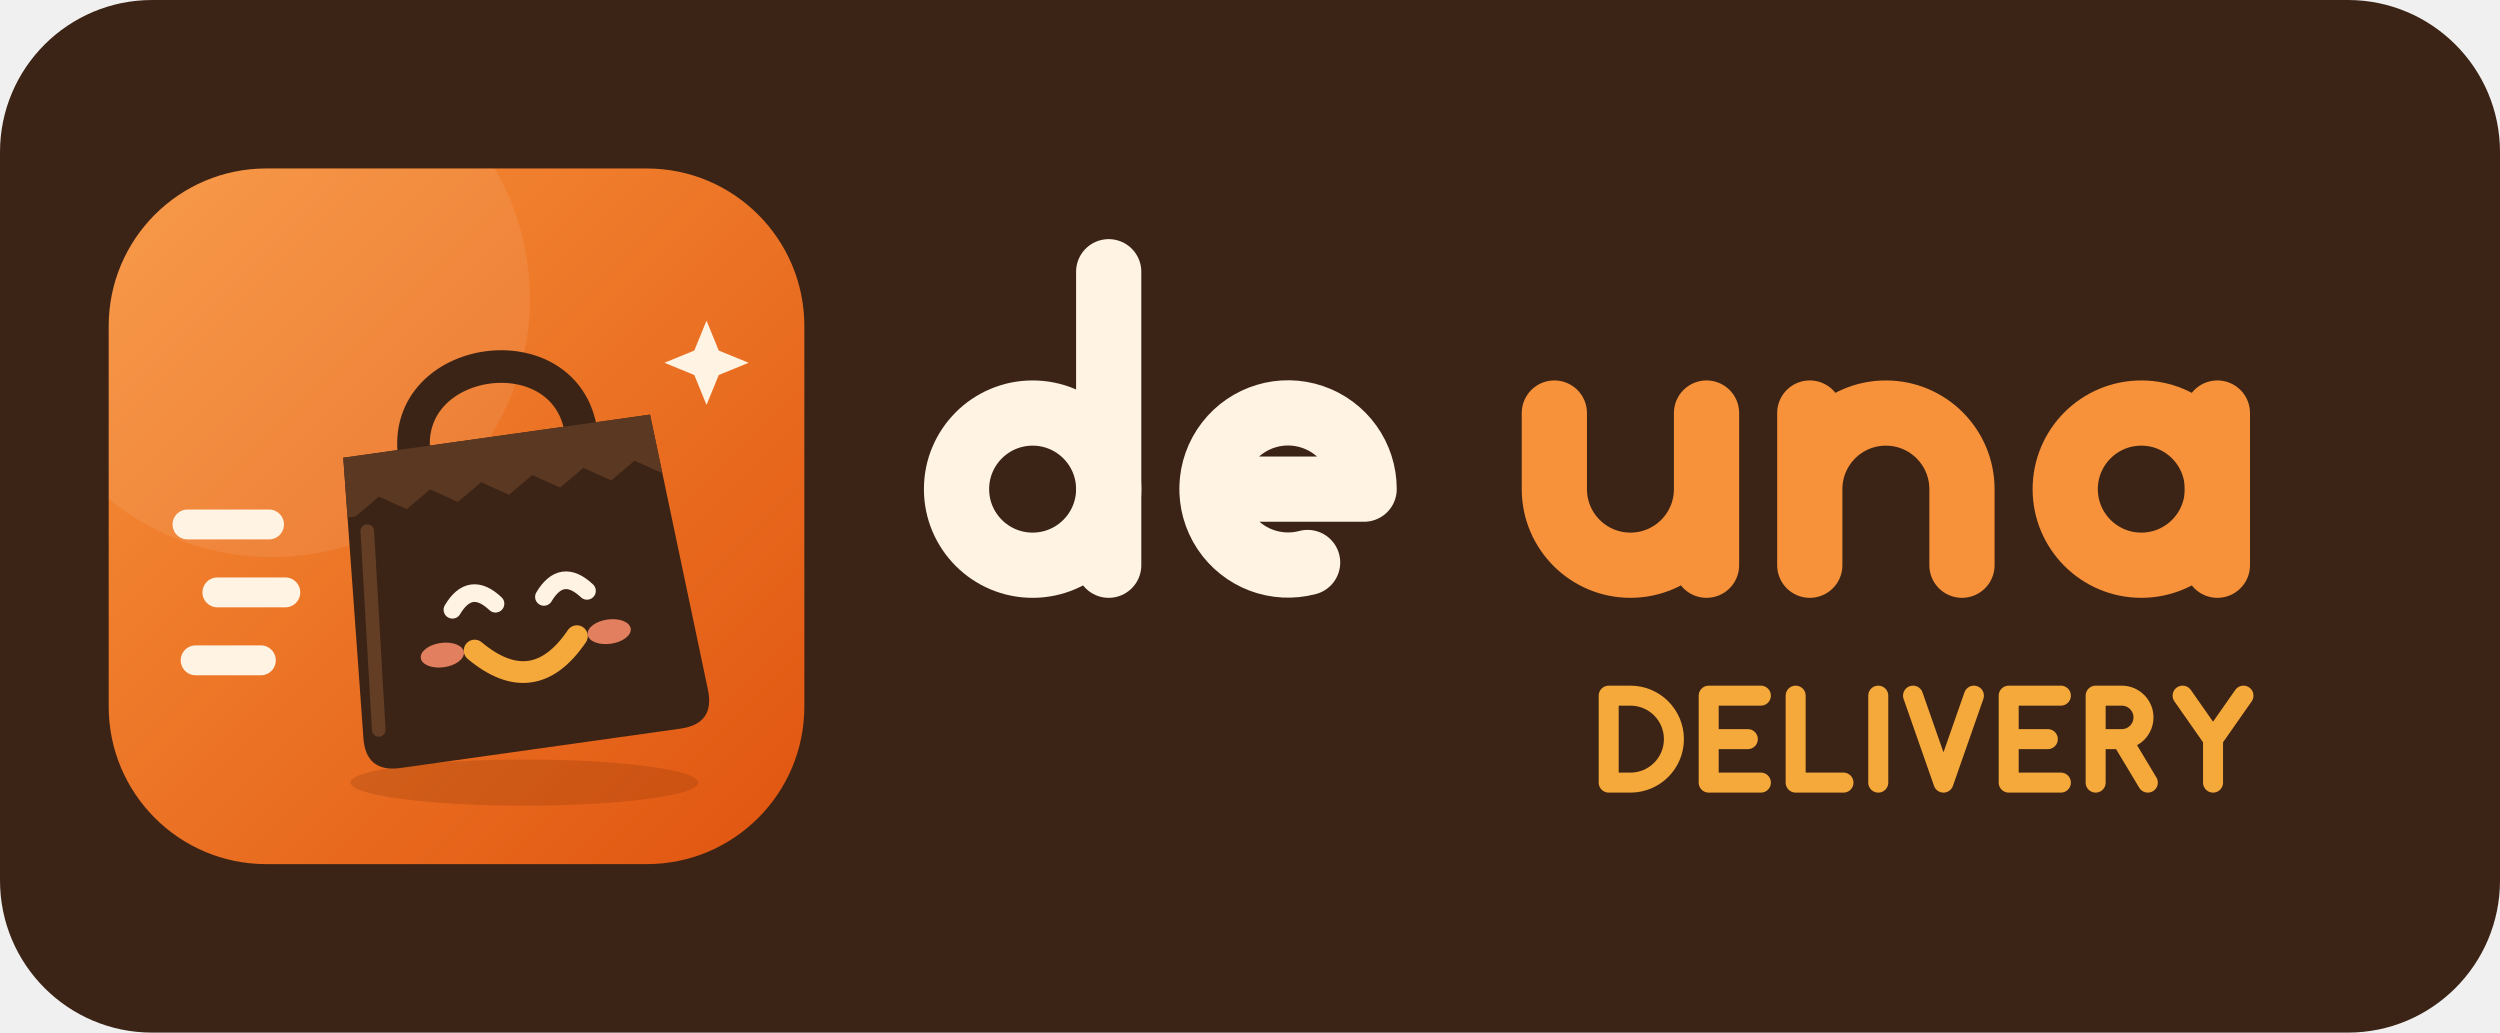
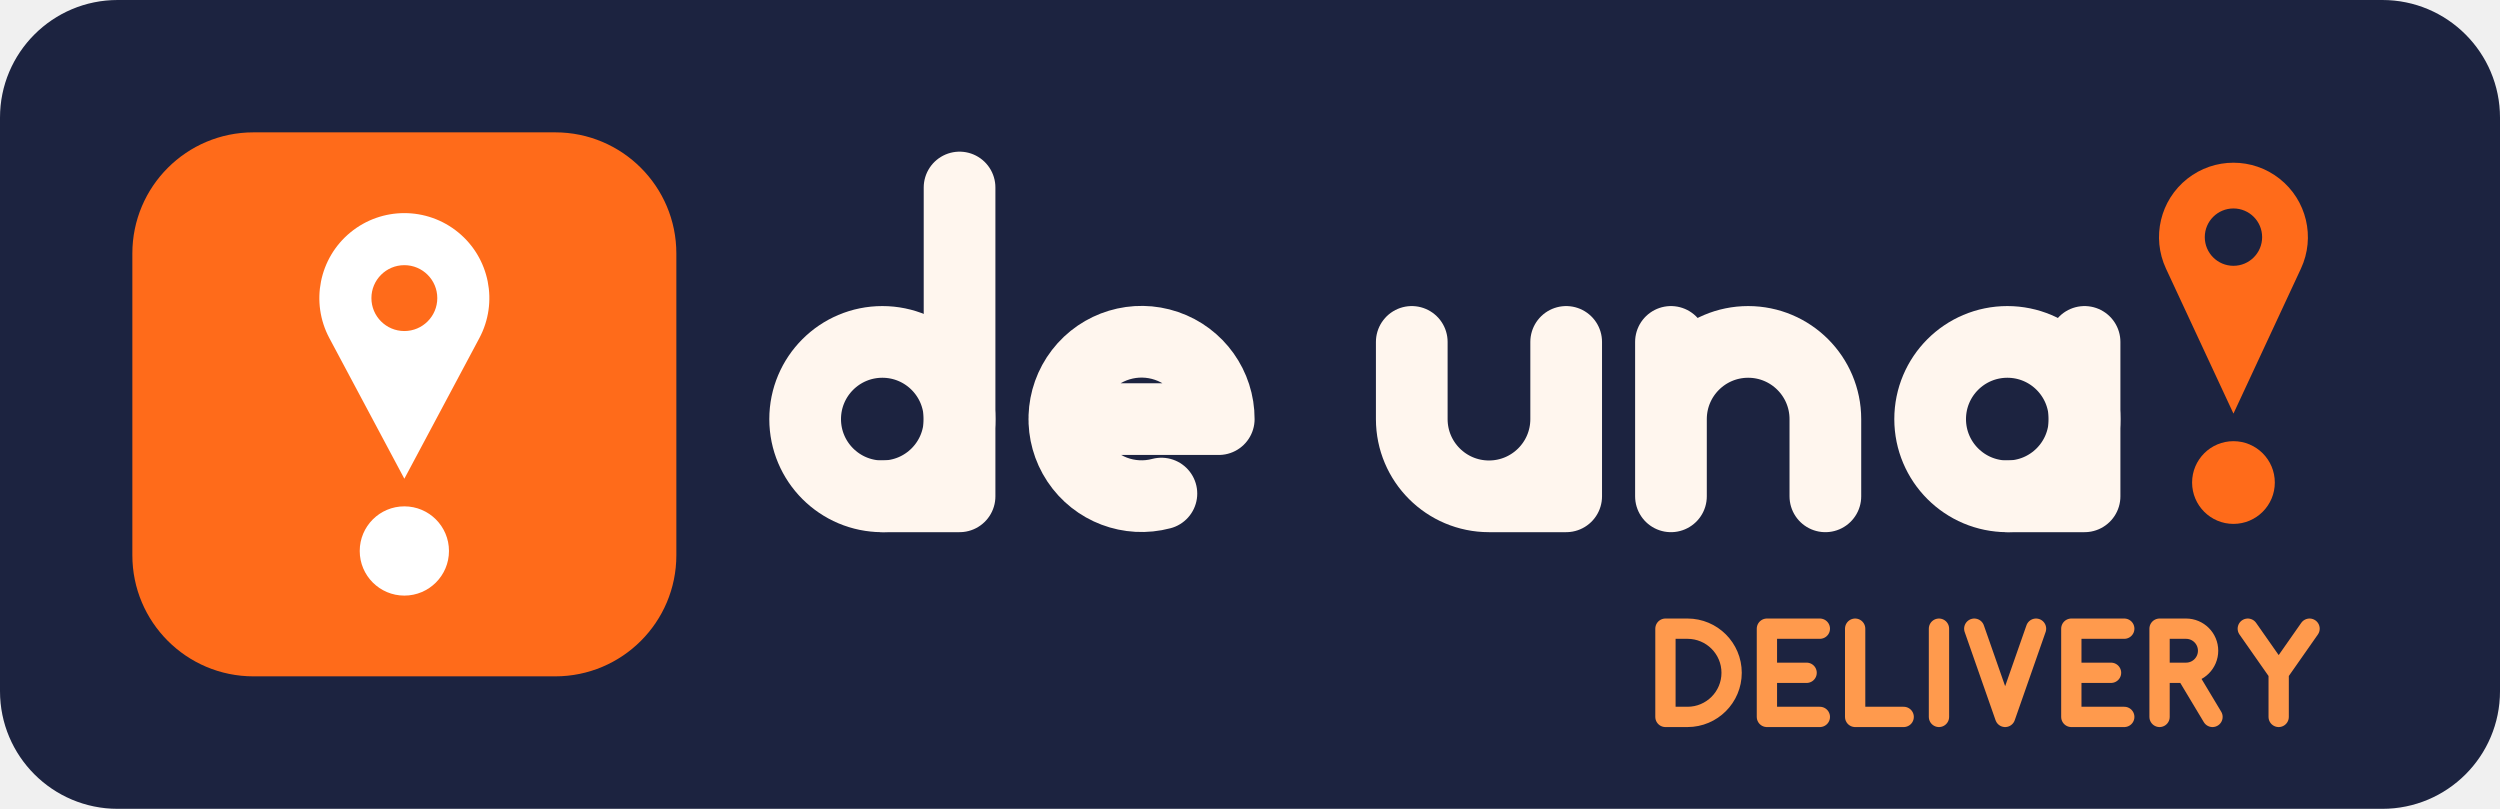
- <svg xmlns="http://www.w3.org/2000/svg" viewBox="0 0 460 190">
-   <rect width="460" height="190" rx="28" fill="#3B2416" />
-   <g transform="translate(20 31) scale(.25)">
-     <defs>
-       <linearGradient id="o" x1="0" y1="0" x2="1" y2="1">
-         <stop offset="0" stop-color="#F7923A" />
-         <stop offset="1" stop-color="#E05410" />
-       </linearGradient>
-       <clipPath id="oc">
-         <rect width="512" height="512" rx="116" />
-       </clipPath>
-     </defs>
-     <rect width="512" height="512" rx="116" fill="url(#o)" />
-     <circle cx="120" cy="96" r="190" fill="#fff" opacity=".08" clip-path="url(#oc)" />
-     <g stroke="#FFF3E4" stroke-width="22" stroke-linecap="round">
-       <path d="M58 262H118M80 312H130M64 362H112" />
-     </g>
-     <ellipse cx="306" cy="452" rx="128" ry="17" fill="#7A2E05" opacity=".22" />
-     <g transform="rotate(-8 300 300)">
-       <path d="M238 202C238 126 362 126 362 202" fill="none" stroke="#3B2416" stroke-width="24" stroke-linecap="round" />
-       <path d="M186 196H414L428 402Q430 428 404 428H196Q170 428 172 402Z" fill="#3B2416" />
-       <path d="M196 252L184 398" stroke="#6E4528" stroke-width="10" stroke-linecap="round" opacity=".8" />
-       <path d="M186 196H414L417 240L398 228L379 240L360 228L341 240L322 228L303 240L284 228L265 240L246 228L227 240L208 228L189 240L183 240Z" fill="#5B3822" />
-       <path d="M250 318Q266 298 282 318M318 318Q334 298 350 318" fill="none" stroke="#FFF3E4" stroke-width="13" stroke-linecap="round" />
-       <path d="M262 350Q300 392 338 350" fill="none" stroke="#F6A93B" stroke-width="16" stroke-linecap="round" />
-       <ellipse cx="238" cy="350" rx="16" ry="9" fill="#FF8F6B" opacity=".85" />
-       <ellipse cx="362" cy="350" rx="16" ry="9" fill="#FF8F6B" opacity=".85" />
-     </g>
-     <path d="M440 112l9 22 22 9-22 9-9 22-9-22-22-9 22-9z" fill="#FFF3E4" />
+ <svg xmlns="http://www.w3.org/2000/svg" viewBox="0 0 680 220">
+   <rect width="680" height="220" rx="32" fill="#1C2340" />
+   <g transform="translate(36 36) scale(.289)">
+     <rect width="512" height="512" rx="114" fill="#FF6B1A" />
+     <path fill="#FFFFFF" fill-rule="evenodd" d="M256 326L185.41 193.65A80 80 0 1 1 326.59 193.65ZM225 156a31 31 0 1 0 62 0a31 31 0 1 0 -62 0Z" />
+     <path fill="#FFFFFF" d="M214 394a42 42 0 1 0 84 0a42 42 0 1 0 -84 0Z" />
  </g>
-   <g transform="translate(170 10)">
-     <g fill="none" stroke="#FFF3E4" stroke-width="12" stroke-linecap="round" stroke-linejoin="round">
+   <g transform="translate(210 -6) scale(1.5)">
+     <g fill="none" stroke="#FFF6EE" stroke-width="13" stroke-linecap="round" stroke-linejoin="round">
      <circle cx="20" cy="80" r="14" />
-       <path d="M34 40V94" />
+       <path d="M34 38V94M20 94H34" />
      <path d="M53 80H81A14 14 0 1 0 70.6 93.5" />
-     </g>
-     <g fill="none" stroke="#F7923A" stroke-width="12" stroke-linecap="round" stroke-linejoin="round">
-       <path d="M116 66V80A14 14 0 0 0 144 80M144 66V94" />
+       <path d="M116 66V80A14 14 0 0 0 144 80M144 66V94M130 94H144" />
      <path d="M163 66V94M163 80A14 14 0 0 1 191 80V94" />
      <circle cx="224" cy="80" r="14" />
-       <path d="M238 66V94" />
+       <path d="M238 66V94M224 94H238" />
    </g>
-     <g transform="translate(126 118) scale(.8)" fill="none" stroke="#F6A93B" stroke-width="4.6" stroke-linecap="round" stroke-linejoin="round">
+     <path fill="#FF6B1A" fill-rule="evenodd" d="M265 79L252.76 52.7A13.5 13.5 0 1 1 277.24 52.7ZM259.8 47a5.2 5.2 0 1 0 10.4 0a5.2 5.2 0 1 0 -10.4 0Z" />
+     <path fill="#FF6B1A" d="M257.5 91.5a7.5 7.5 0 1 0 15 0a7.5 7.5 0 1 0 -15 0Z" />
+     <g transform="translate(162 118) scale(.8)" fill="none" stroke="#FF9A4D" stroke-width="4.6" stroke-linecap="round" stroke-linejoin="round">
      <path d="M0 0H5A10 10 0 0 1 5 20H0Z" />
      <path d="M35 0H23V20H35M23 10H32" />
      <path d="M43 0V20H54" />
      <path d="M62 0V20" />
      <path d="M70 0L77 20L84 0" />
      <path d="M104 0H92V20H104M92 10H101" />
      <path d="M112 20V0H118A5 5 0 0 1 118 10H112M118 10L124 20" />
      <path d="M132 0L139 10L146 0M139 10V20" />
    </g>
  </g>
</svg>
